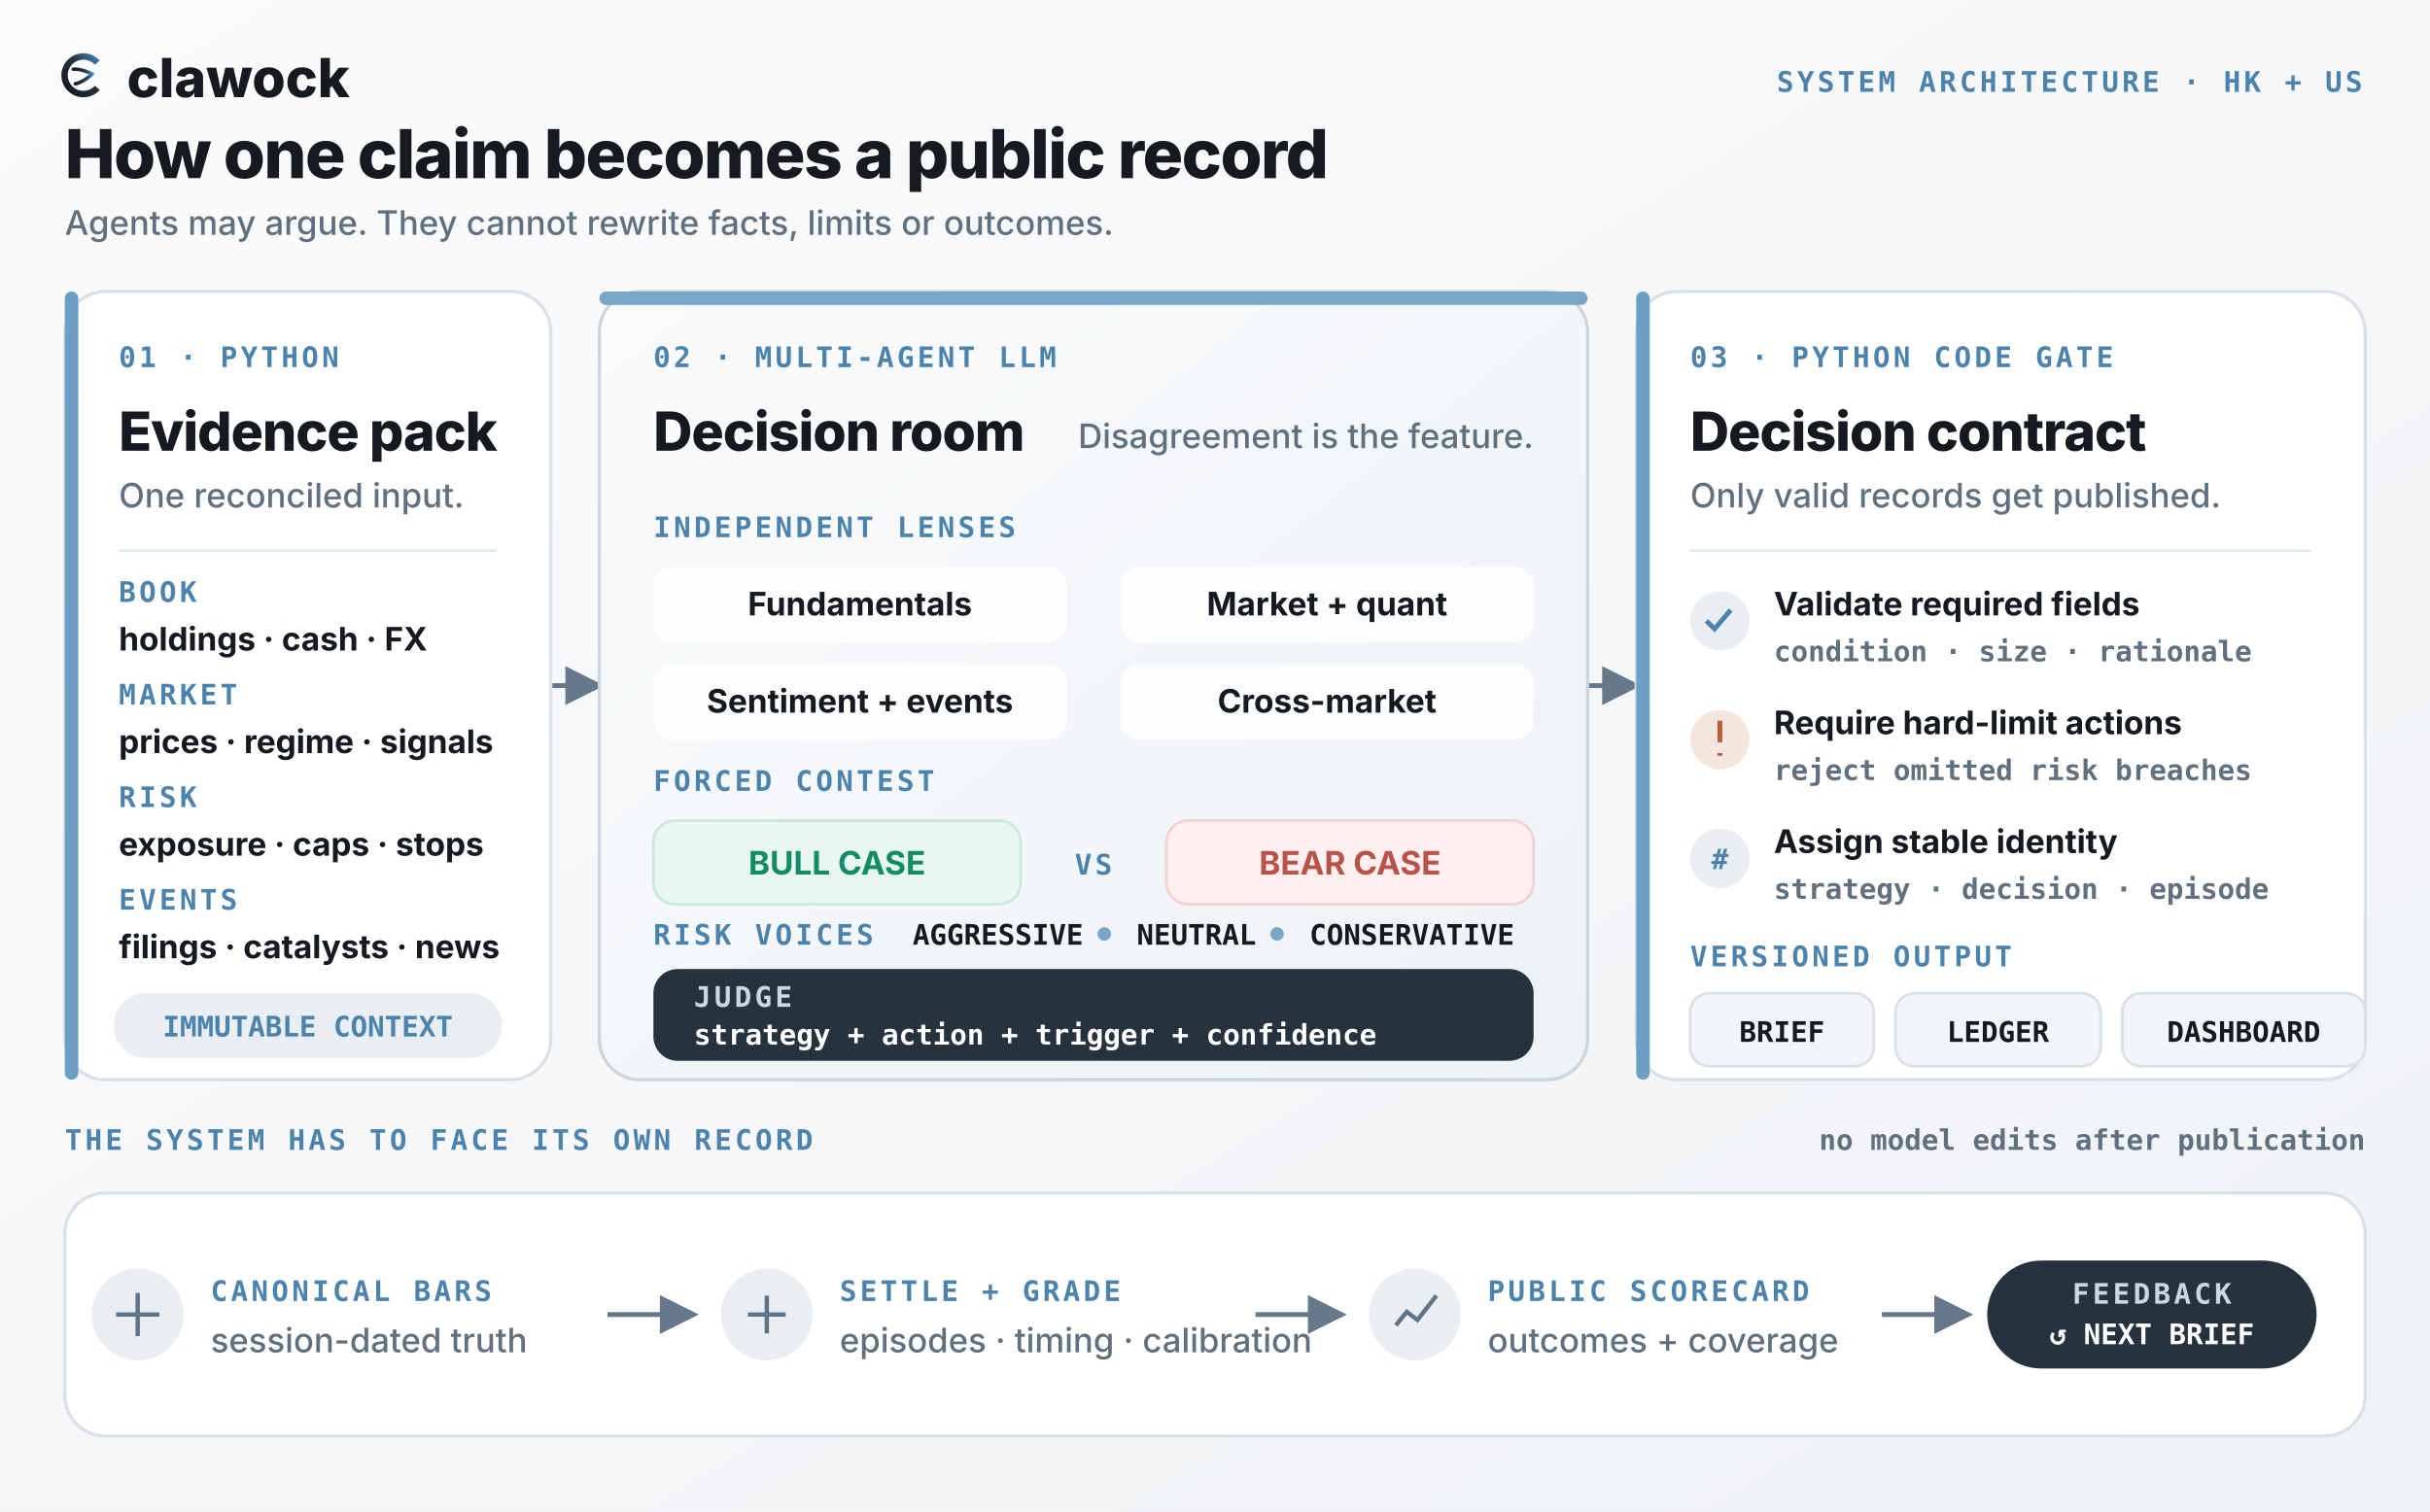
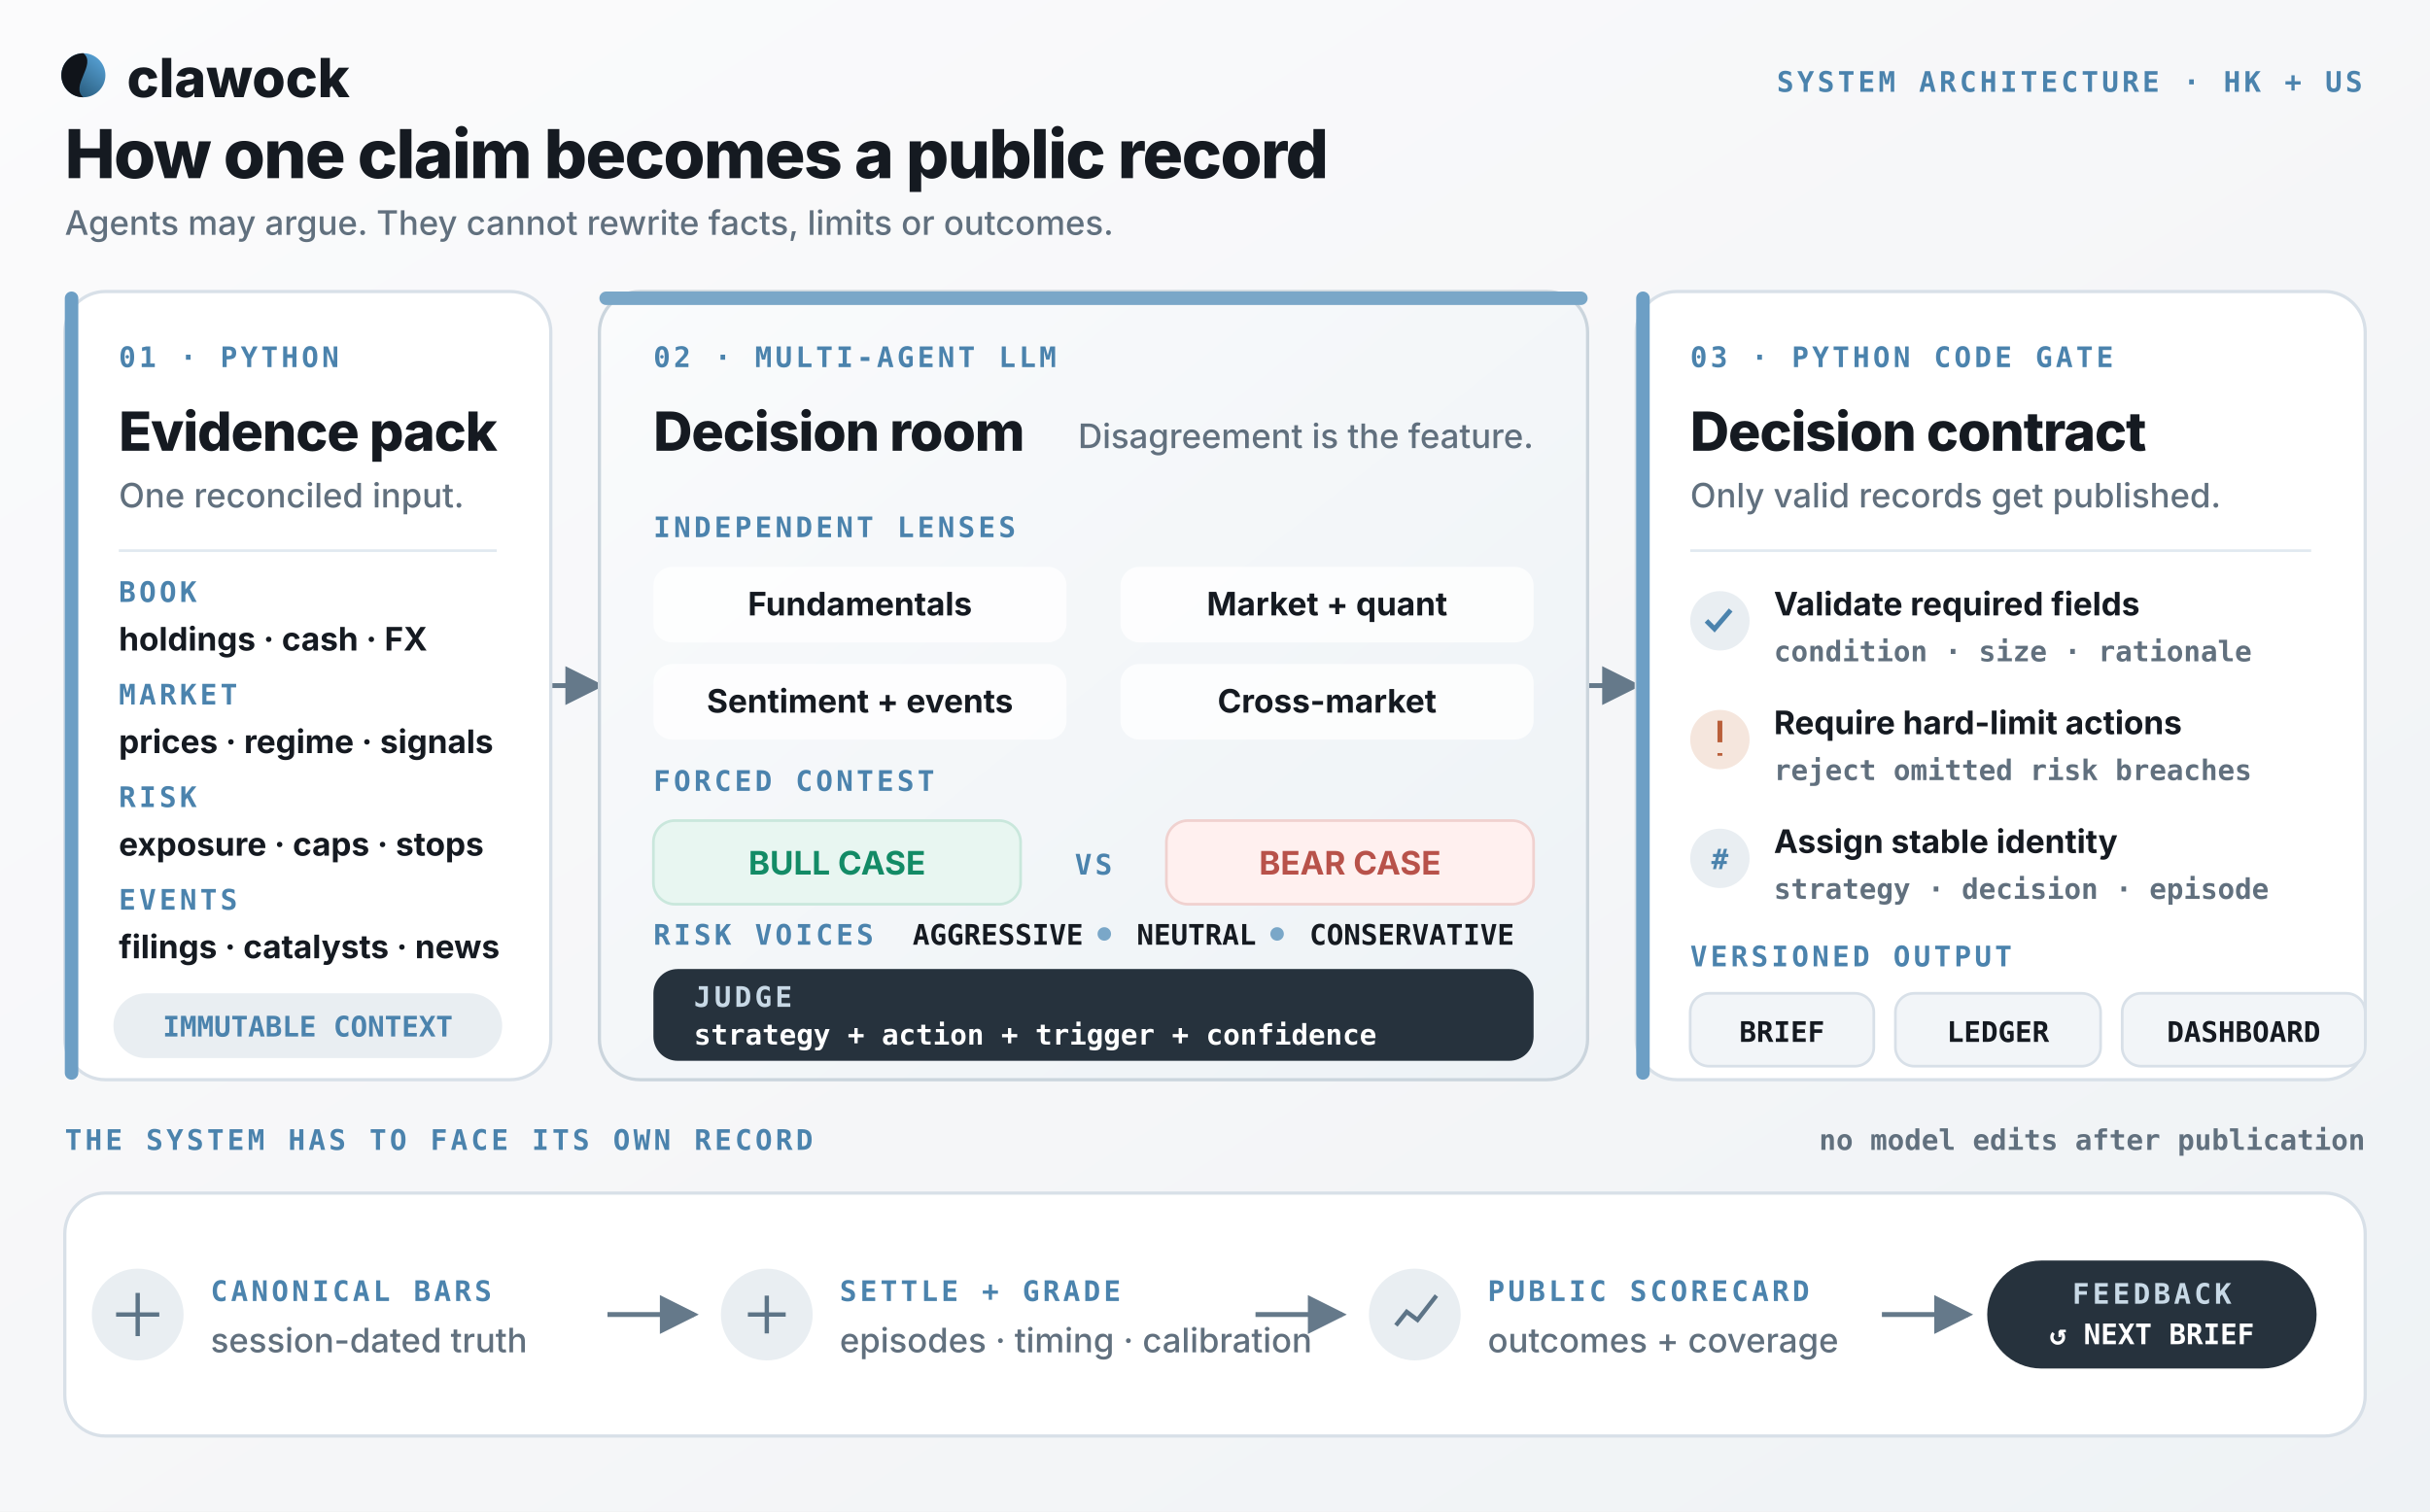
<svg xmlns="http://www.w3.org/2000/svg" width="900" height="560" viewBox="0 0 900 560" role="img" aria-labelledby="title desc">
  <defs>
    <linearGradient id="page-blue" x1="0" y1="0" x2="1" y2="1">
      <stop offset="0" stop-color="#fbfbfc" />
      <stop offset=".58" stop-color="#f5f6f8" />
      <stop offset="1" stop-color="#eef2f5" />
    </linearGradient>
    <linearGradient id="decision-blue" x1="0" y1="0" x2="1" y2="1">
      <stop offset="0" stop-color="#fafbfc" />
      <stop offset="1" stop-color="#edf2f6" />
    </linearGradient>
-     <linearGradient id="brand-mark" x1="9" y1="53" x2="54" y2="12" gradientUnits="userSpaceOnUse">
-       <stop offset="0" stop-color="#10141a" />
-       <stop offset=".58" stop-color="#2b353e" />
-       <stop offset="1" stop-color="#4b91c8" />
-     </linearGradient>
-     <linearGradient id="brand-cusp" x1="22" y1="32" x2="42" y2="32" gradientUnits="userSpaceOnUse">
-       <stop offset="0" stop-color="#151b22" />
-       <stop offset=".64" stop-color="#263c4c" />
-       <stop offset="1" stop-color="#4b91c8" />
+     <linearGradient id="brand-bull" x1="16" y1="52" x2="48" y2="12" gradientUnits="userSpaceOnUse">
+       <stop offset="0" stop-color="#245574" />
+       <stop offset="1" stop-color="#559ed1" />
    </linearGradient>
    <marker id="arrow-blue" markerWidth="8" markerHeight="8" refX="7" refY="4" orient="auto">
      <path d="M0 0L8 4L0 8Z" fill="#65798a" />
    </marker>
    <style>
      .sans{font-family:Inter,-apple-system,BlinkMacSystemFont,"Segoe UI",Arial,sans-serif}
      .mono{font-family:"SFMono-Regular",Consolas,"Liberation Mono",monospace}
      .ink{fill:#151a21}.muted{fill:#61707e}.blue{fill:#4b83ad}.green{fill:#138b66}.warm{fill:#b8524a}
      .kicker{font:700 10.5px "SFMono-Regular",Consolas,monospace;letter-spacing:1.2px}
      .title{font:800 25px Inter,-apple-system,"Segoe UI",Arial,sans-serif;letter-spacing:-.55px}
      .stage{font:800 20px Inter,-apple-system,"Segoe UI",Arial,sans-serif;letter-spacing:-.35px}
      .body{font:500 12.5px Inter,-apple-system,"Segoe UI",Arial,sans-serif}
      .label{font:750 12px Inter,-apple-system,"Segoe UI",Arial,sans-serif}
      .micro{font:600 10.5px "SFMono-Regular",Consolas,monospace}
      .card{fill:#fff;stroke:#d8e0e8;stroke-width:1.2}
      .chip{fill:#f2f5f8;stroke:#d8e0e8;stroke-width:1}
      .wire{fill:none;stroke:#65798a;stroke-width:1.8;marker-end:url(#arrow-blue)}
    </style>
  </defs>
  <rect width="900" height="560" fill="url(#page-blue)" />
  <g class="sans">
    <g transform="translate(20 17) scale(.34)">
-       <path d="M49.8 15.9A24 24 0 1 0 49.8 48.1L44.6 43.4A17 17 0 1 1 44.6 20.6Z" fill="url(#brand-mark)" />
-       <path d="M22 24C30 24 42 32 42 32C42 32 30 40 22 40" transform="rotate(-8 32 32)" fill="none" stroke="url(#brand-cusp)" stroke-width="3.8" stroke-linecap="round" stroke-linejoin="round" />
+       <circle cx="32" cy="32" r="24" fill="url(#brand-bull)" />
+       <path d="M32 8A24 24 0 0 0 32 56C17 44 47 20 32 8Z" fill="#10141a" />
    </g>
    <text x="47" y="36" font-size="20" font-weight="800" class="ink">clawock</text>
    <text x="875" y="34" text-anchor="end" class="kicker blue">SYSTEM ARCHITECTURE · HK + US</text>
    <text x="24" y="66" class="title ink">How one claim becomes a public record</text>
    <text x="24" y="87" class="body muted">Agents may argue. They cannot rewrite facts, limits or outcomes.</text>
  </g>
  <path d="M204 254H222" class="wire" />
  <path d="M588 254H606" class="wire" />
  <g transform="translate(24 108)" class="sans">
    <rect class="card" width="180" height="292" rx="15" />
    <rect width="5" height="292" rx="2.5" fill="#6d9fc5" />
    <text x="20" y="28" class="kicker blue">01 · PYTHON</text>
    <text x="20" y="59" class="stage ink">Evidence pack</text>
    <text x="20" y="80" class="body muted">One reconciled input.</text>
    <path d="M20 96H160" stroke="#e1e9f0" />
    <text x="20" y="115" class="kicker blue">BOOK</text>
    <text x="20" y="133" class="label ink">holdings · cash · FX</text>
    <text x="20" y="153" class="kicker blue">MARKET</text>
    <text x="20" y="171" class="label ink">prices · regime · signals</text>
    <text x="20" y="191" class="kicker blue">RISK</text>
    <text x="20" y="209" class="label ink">exposure · caps · stops</text>
    <text x="20" y="229" class="kicker blue">EVENTS</text>
    <text x="20" y="247" class="label ink">filings · catalysts · news</text>
    <rect x="18" y="260" width="144" height="24" rx="12" fill="#e9eef2" />
    <text x="90" y="276" text-anchor="middle" class="micro blue">IMMUTABLE CONTEXT</text>
  </g>
  <g transform="translate(222 108)" class="sans">
    <rect width="366" height="292" rx="15" fill="url(#decision-blue)" stroke="#cbd5dd" stroke-width="1.2" />
    <rect width="366" height="5" rx="2.5" fill="#7aa7c8" />
    <text x="20" y="28" class="kicker blue">02 · MULTI-AGENT LLM</text>
    <text x="20" y="59" class="stage ink">Decision room</text>
    <text x="346" y="58" text-anchor="end" class="body muted">Disagreement is the feature.</text>
    <text x="20" y="91" class="kicker blue">INDEPENDENT LENSES</text>
    <g transform="translate(20 102)">
      <rect width="153" height="28" rx="7" fill="#fff" opacity=".78" />
      <text x="76.5" y="18" text-anchor="middle" class="label ink">Fundamentals</text>
      <rect x="173" width="153" height="28" rx="7" fill="#fff" opacity=".78" />
      <text x="249.5" y="18" text-anchor="middle" class="label ink">Market + quant</text>
      <rect y="36" width="153" height="28" rx="7" fill="#fff" opacity=".78" />
      <text x="76.5" y="54" text-anchor="middle" class="label ink">Sentiment + events</text>
      <rect x="173" y="36" width="153" height="28" rx="7" fill="#fff" opacity=".78" />
      <text x="249.5" y="54" text-anchor="middle" class="label ink">Cross-market</text>
    </g>
    <text x="20" y="185" class="kicker blue">FORCED CONTEST</text>
    <rect x="20" y="196" width="136" height="31" rx="8" fill="#e8f6f1" stroke="#c9e7dc" />
    <text x="88" y="216" text-anchor="middle" class="label green">BULL CASE</text>
    <text x="183" y="216" text-anchor="middle" class="kicker blue">VS</text>
    <rect x="210" y="196" width="136" height="31" rx="8" fill="#fff0ef" stroke="#f0d1cf" />
    <text x="278" y="216" text-anchor="middle" class="label warm">BEAR CASE</text>
    <text x="20" y="242" class="kicker blue">RISK VOICES</text>
    <text x="116" y="242" class="micro ink">AGGRESSIVE</text>
    <circle cx="187" cy="238" r="2.5" fill="#7aa7c8" />
    <text x="199" y="242" class="micro ink">NEUTRAL</text>
    <circle cx="251" cy="238" r="2.5" fill="#7aa7c8" />
    <text x="263" y="242" class="micro ink">CONSERVATIVE</text>
    <rect x="20" y="251" width="326" height="34" rx="9" fill="#26323d" />
    <text x="35" y="265" class="kicker" fill="#c8d9e6">JUDGE</text>
    <text x="35" y="279" class="micro" fill="#fff">strategy + action + trigger + confidence</text>
  </g>
  <g transform="translate(606 108)" class="sans">
    <rect class="card" width="270" height="292" rx="15" />
    <rect width="5" height="292" rx="2.5" fill="#6d9fc5" />
    <text x="20" y="28" class="kicker blue">03 · PYTHON CODE GATE</text>
    <text x="20" y="59" class="stage ink">Decision contract</text>
    <text x="20" y="80" class="body muted">Only valid records get published.</text>
    <path d="M20 96H250" stroke="#e1e9f0" />
    <circle cx="31" cy="122" r="11" fill="#e9eef2" />
    <path d="M26 122l3 3 6-7" fill="none" stroke="#4b83ad" stroke-width="1.8" />
    <text x="51" y="120" class="label ink">Validate required fields</text>
    <text x="51" y="137" class="micro muted">condition · size · rationale</text>
    <circle cx="31" cy="166" r="11" fill="#f5e6dd" />
    <path d="M31 159v8M31 171v1" stroke="#b95f3a" stroke-width="1.8" />
    <text x="51" y="164" class="label ink">Require hard-limit actions</text>
    <text x="51" y="181" class="micro muted">reject omitted risk breaches</text>
    <circle cx="31" cy="210" r="11" fill="#e9eef2" />
    <text x="31" y="214" text-anchor="middle" class="micro blue">#</text>
    <text x="51" y="208" class="label ink">Assign stable identity</text>
    <text x="51" y="225" class="micro muted">strategy · decision · episode</text>
    <text x="20" y="250" class="kicker blue">VERSIONED OUTPUT</text>
    <g transform="translate(20 260)">
      <rect class="chip" width="68" height="27" rx="7" />
      <text x="34" y="18" text-anchor="middle" class="micro ink">BRIEF</text>
      <rect x="76" class="chip" width="76" height="27" rx="7" />
      <text x="114" y="18" text-anchor="middle" class="micro ink">LEDGER</text>
      <rect x="160" class="chip" width="90" height="27" rx="7" />
      <text x="205" y="18" text-anchor="middle" class="micro ink">DASHBOARD</text>
    </g>
  </g>
  <g class="sans">
    <text x="24" y="426" class="kicker blue">THE SYSTEM HAS TO FACE ITS OWN RECORD</text>
    <text x="876" y="426" text-anchor="end" class="micro muted">no model edits after publication</text>
    <rect x="24" y="442" width="852" height="90" rx="15" fill="#fff" stroke="#d8e0e8" stroke-width="1.2" />
    <path d="M225 487H257" class="wire" />
    <path d="M465 487H497" class="wire" />
    <path d="M697 487H729" class="wire" />
    <circle cx="51" cy="487" r="17" fill="#e9eef2" />
    <path d="M43 487h16M51 479v16" stroke="#5d7487" stroke-width="1.6" />
    <text x="78" y="482" class="kicker blue">CANONICAL BARS</text>
    <text x="78" y="501" class="body muted">session-dated truth</text>
    <circle cx="284" cy="487" r="17" fill="#e9eef2" />
    <path d="M277 487h14M284 480v14" stroke="#5d7487" stroke-width="1.6" />
    <text x="311" y="482" class="kicker blue">SETTLE + GRADE</text>
    <text x="311" y="501" class="body muted">episodes · timing · calibration</text>
    <circle cx="524" cy="487" r="17" fill="#e9eef2" />
    <path d="M517 491l4-5 4 3 7-9" fill="none" stroke="#5d7487" stroke-width="1.6" />
    <text x="551" y="482" class="kicker blue">PUBLIC SCORECARD</text>
    <text x="551" y="501" class="body muted">outcomes + coverage</text>
    <rect x="736" y="467" width="122" height="40" rx="20" fill="#26323d" />
    <text x="797" y="483" text-anchor="middle" class="kicker" fill="#c8d9e6">FEEDBACK</text>
    <text x="797" y="498" text-anchor="middle" class="micro" fill="#fff">↺ NEXT BRIEF</text>
  </g>
</svg>
